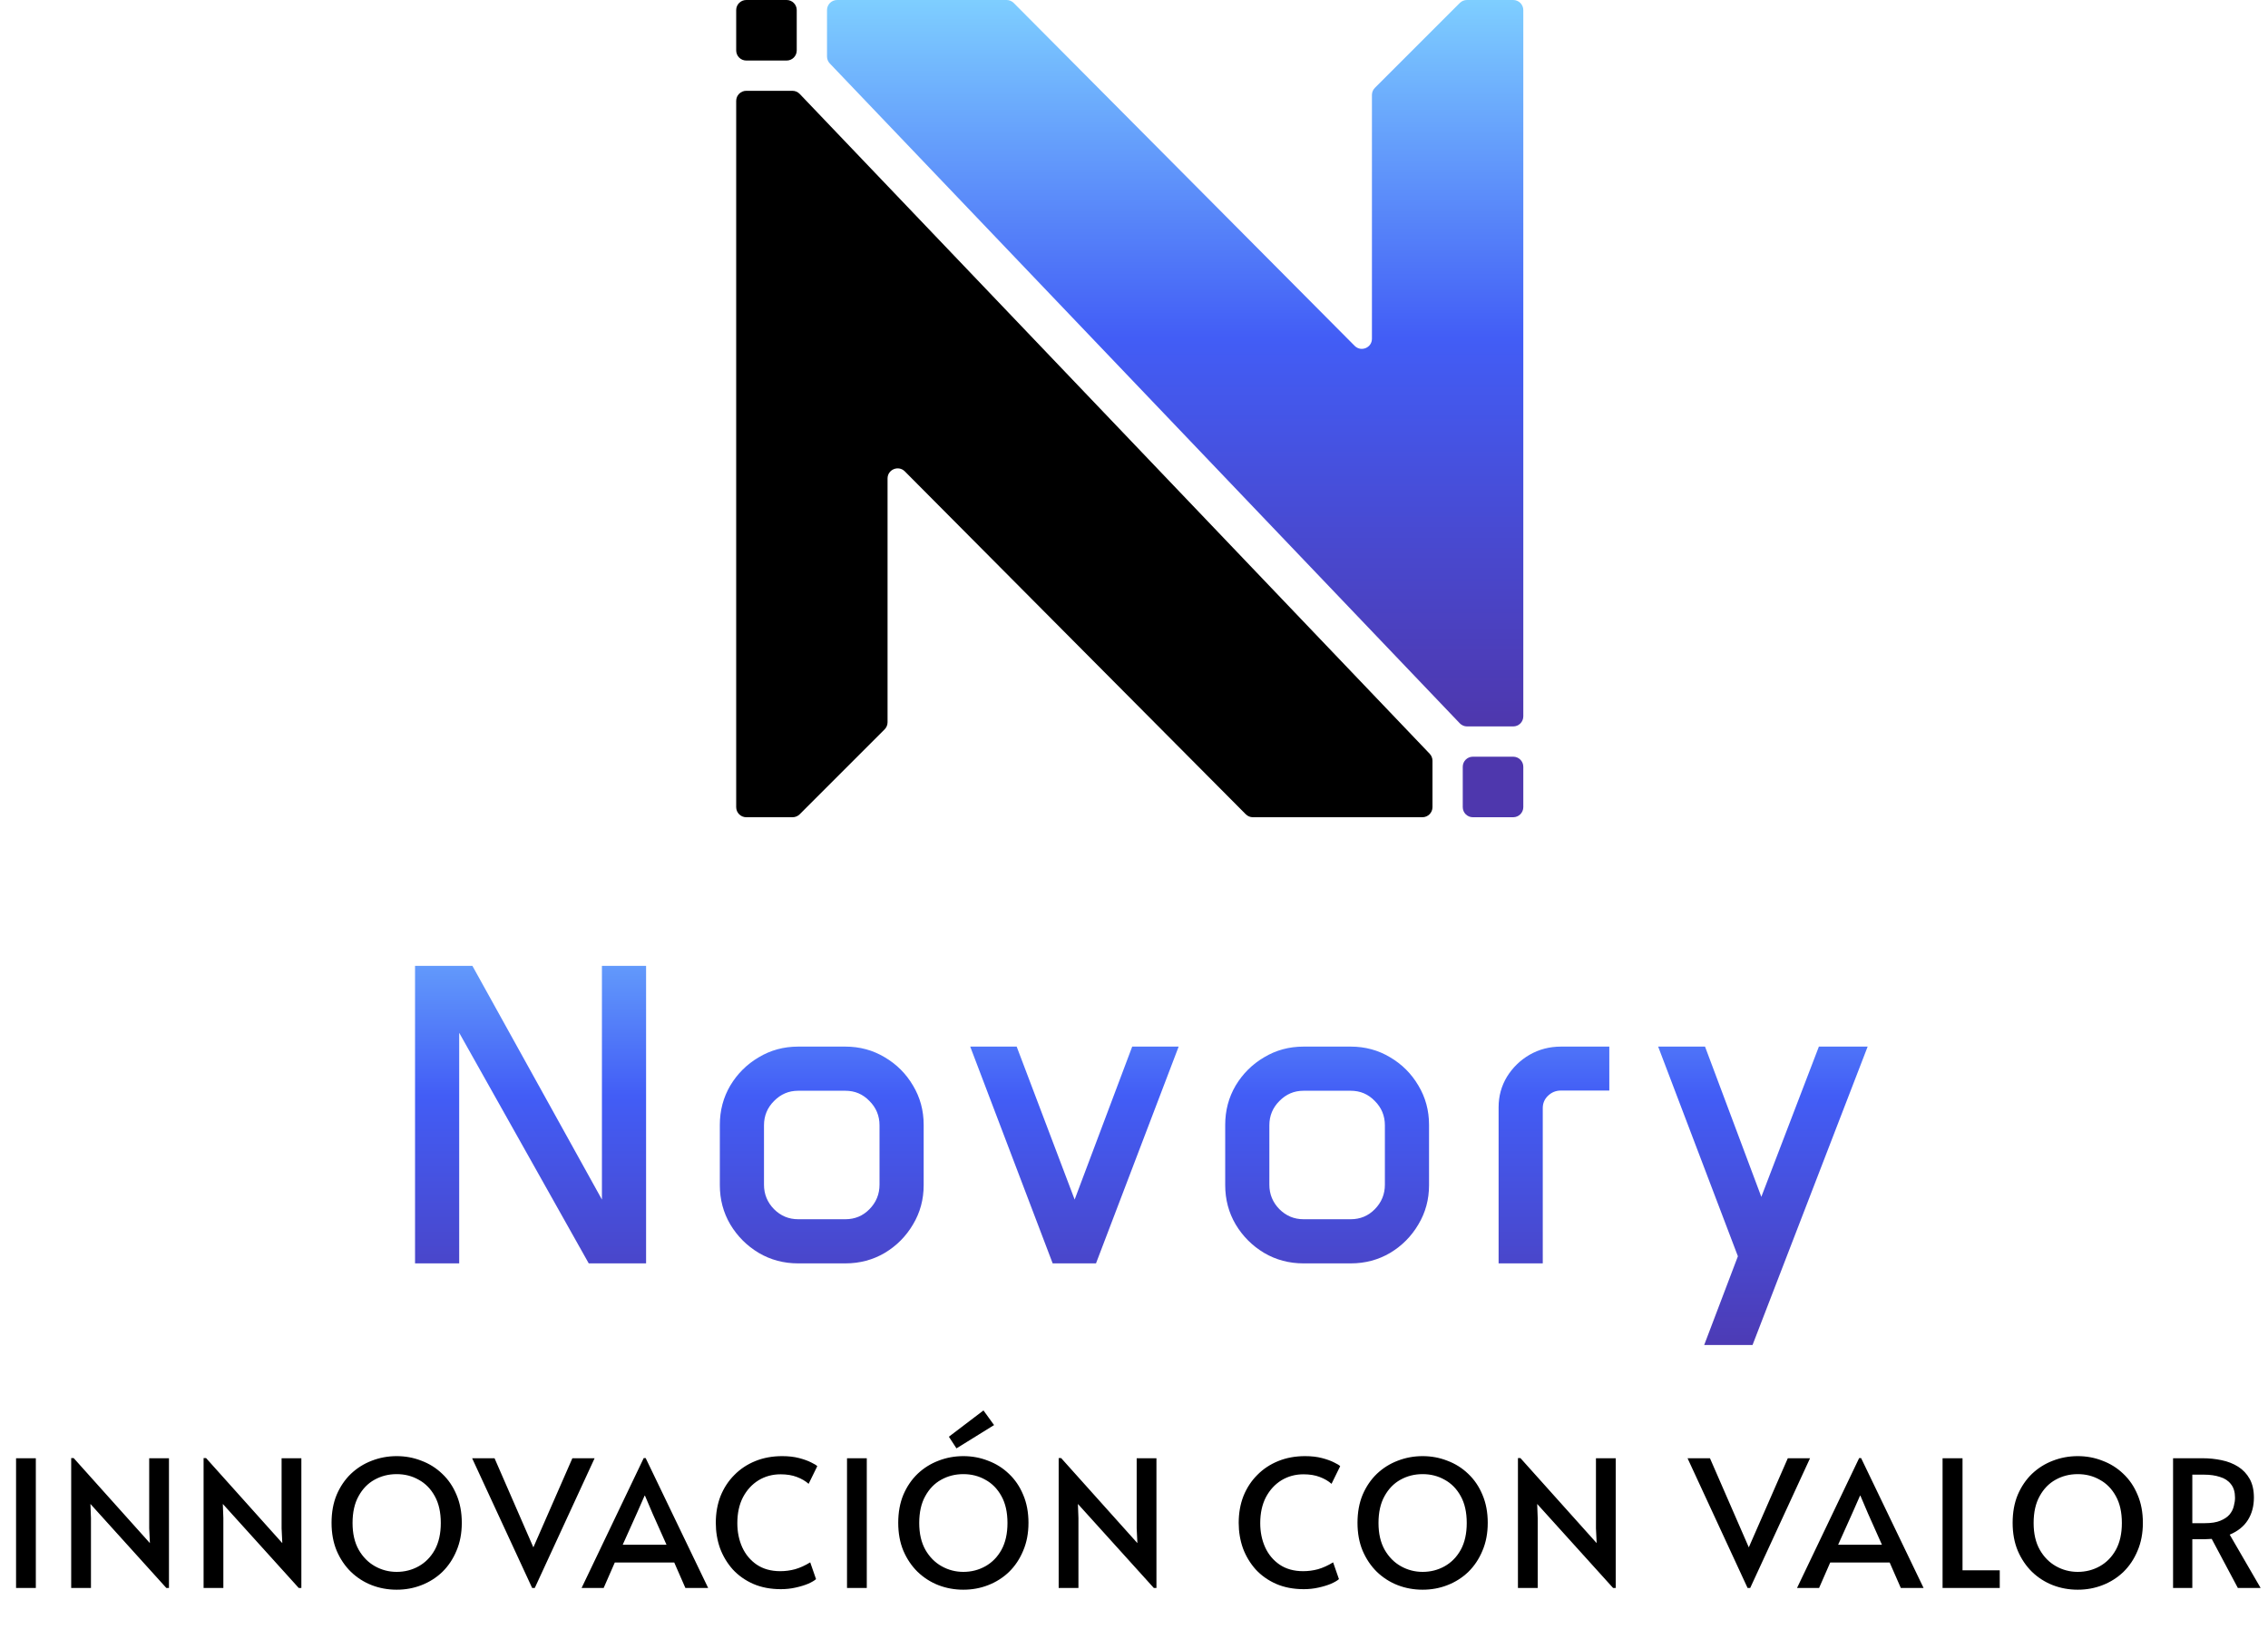
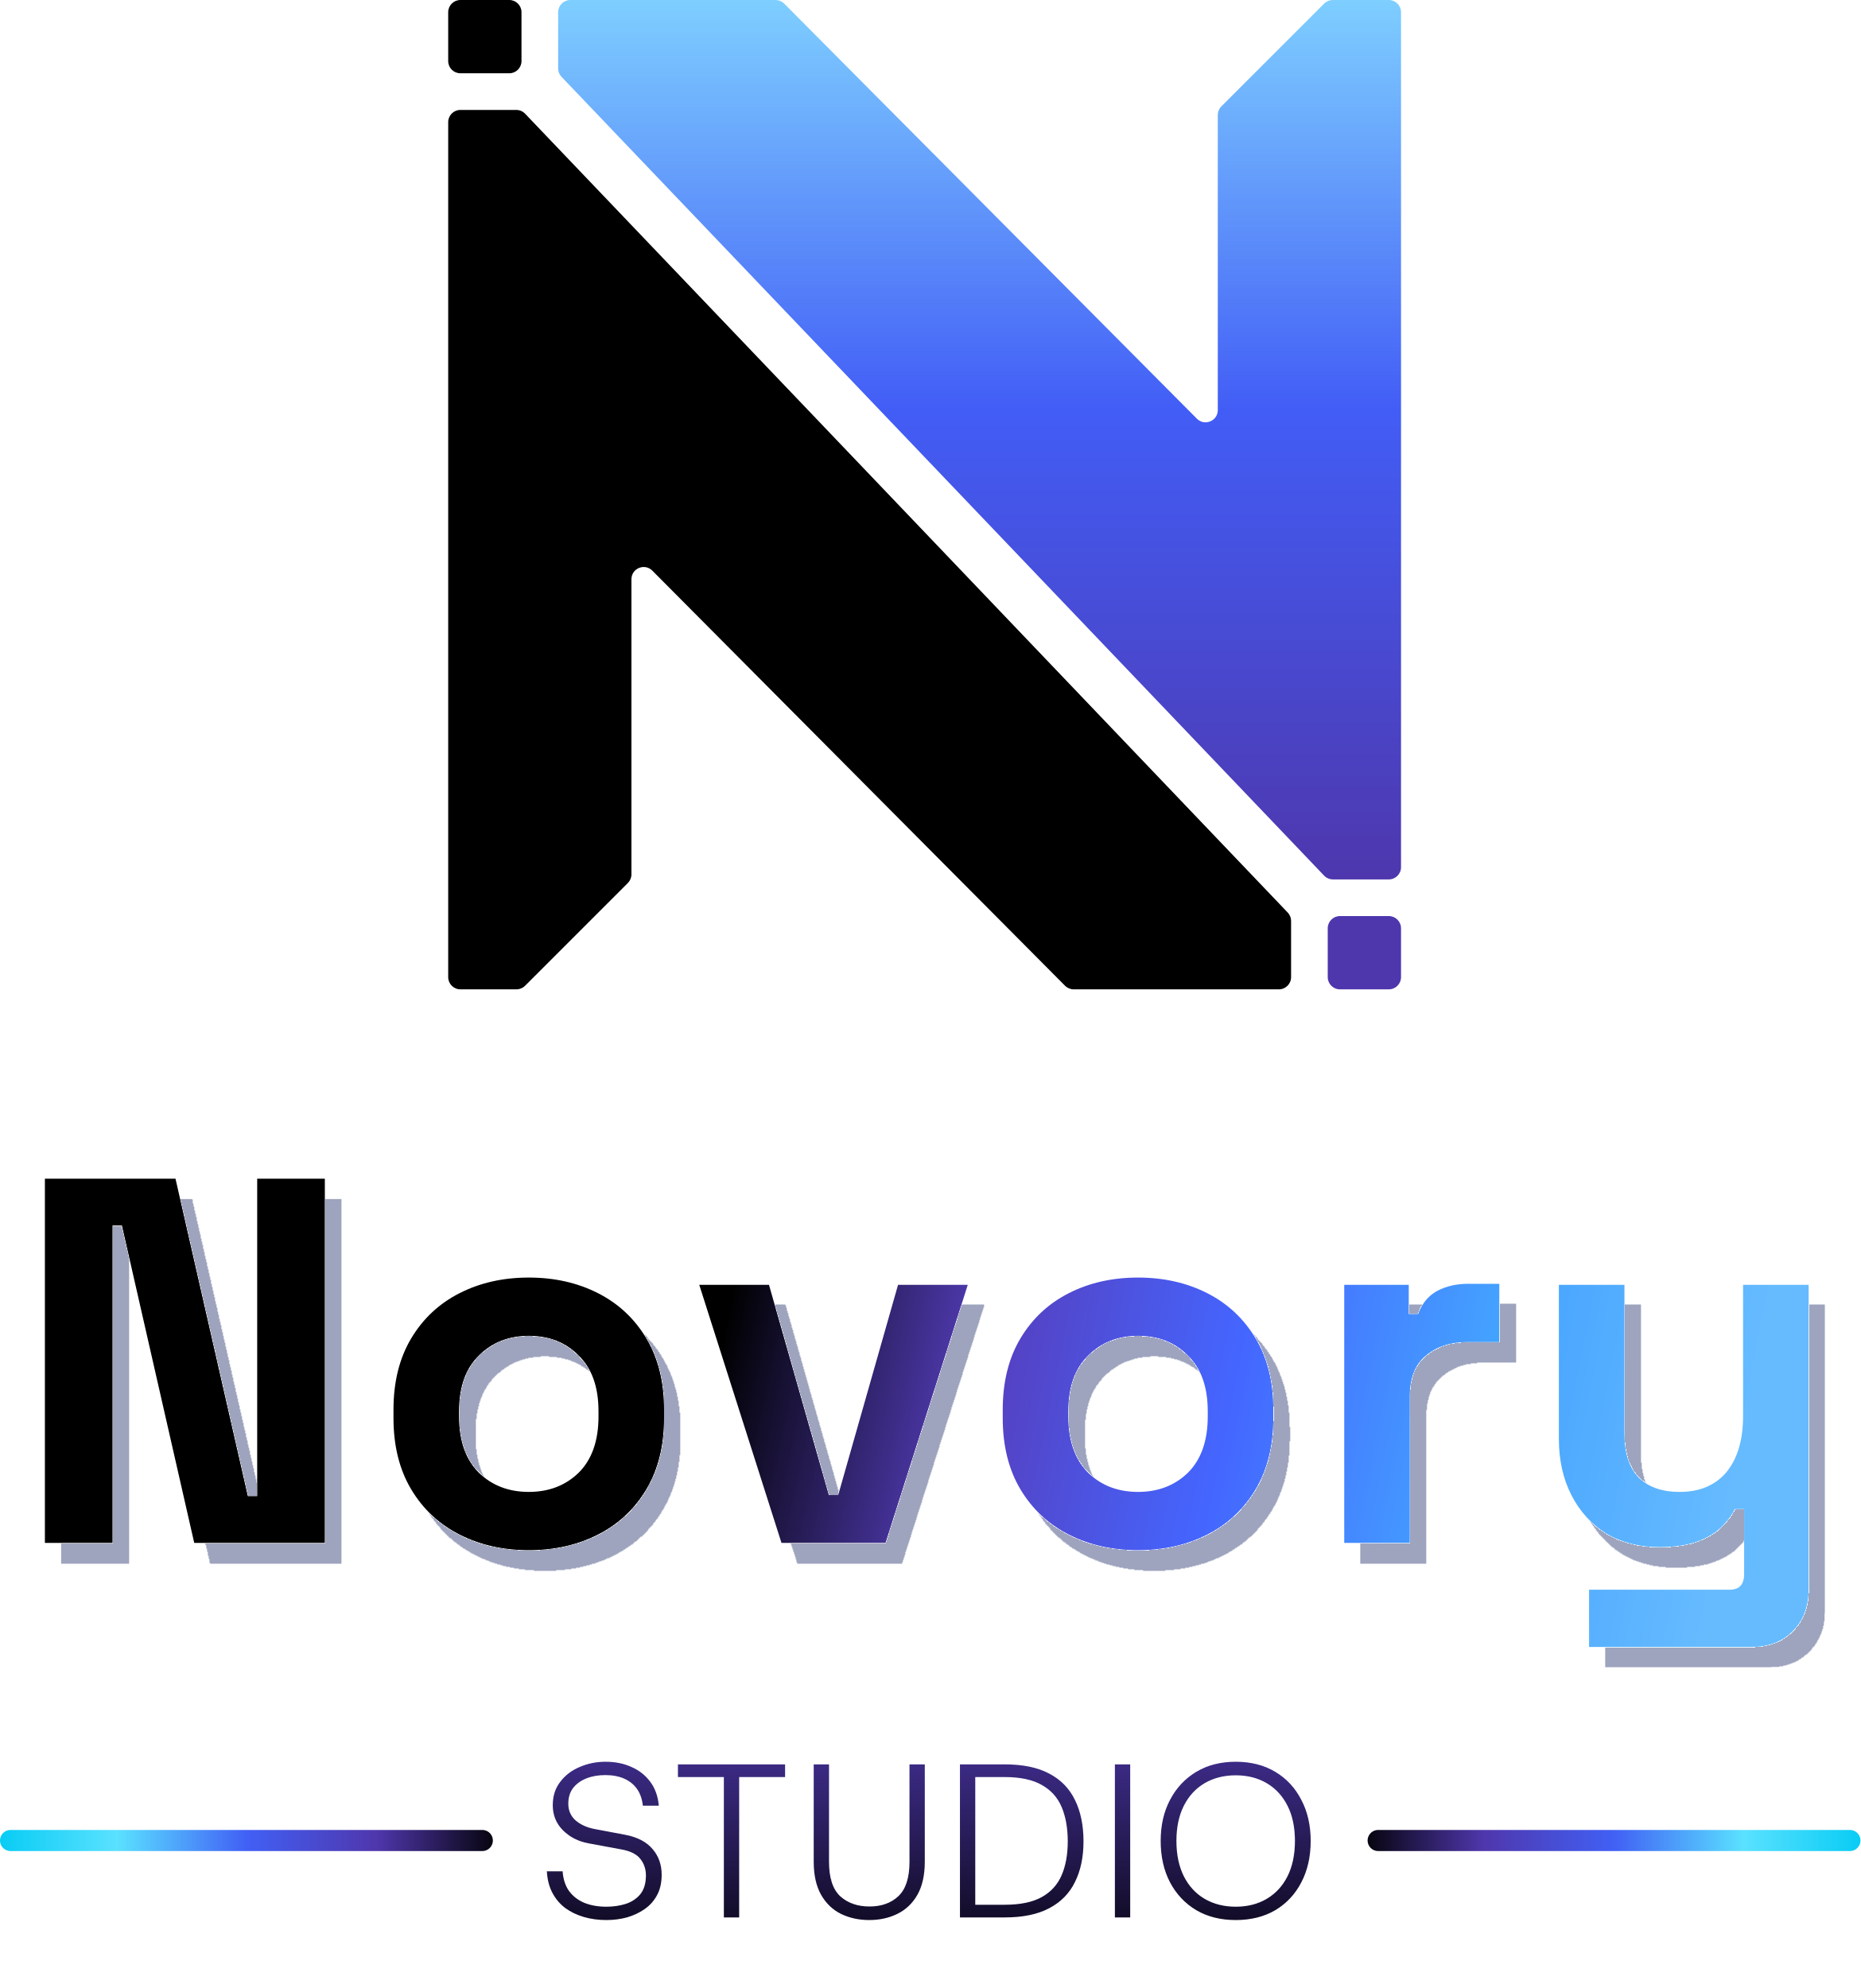
- <svg xmlns="http://www.w3.org/2000/svg" width="1356" height="980" viewBox="0 0 1356 980" fill="none">
-   <path d="M749.097 488.702H850.424C853.756 488.702 856.457 486.001 856.457 482.669V454.919C856.457 453.368 855.86 451.876 854.788 450.753L478.138 56.168C477 54.975 475.423 54.3 473.774 54.3H446.189C442.857 54.3 440.156 57.001 440.156 60.334V482.669C440.156 486.001 442.857 488.702 446.189 488.702H473.857C475.457 488.702 476.991 488.066 478.123 486.935L528.889 436.169C530.02 435.037 530.656 433.503 530.656 431.903V286.128C530.656 280.744 537.172 278.056 540.968 281.874L744.818 486.922C745.951 488.062 747.491 488.702 749.097 488.702Z" fill="black" />
-   <path d="M601.816 0H500.489C497.157 0 494.456 2.701 494.456 6.033V33.783C494.456 35.334 495.053 36.826 496.125 37.949L872.775 432.534C873.913 433.727 875.49 434.402 877.139 434.402H904.724C908.056 434.402 910.757 431.701 910.757 428.368V6.033C910.757 2.701 908.056 0 904.724 0H877.056C875.456 0 873.922 0.636 872.79 1.767L822.024 52.533C820.893 53.665 820.257 55.199 820.257 56.799V202.575C820.257 207.958 813.741 210.646 809.945 206.828L606.095 1.78C604.962 0.641 603.423 0 601.816 0Z" fill="url(#paint0_linear_21_545)" />
-   <path d="M904.724 452.502H880.591C877.259 452.502 874.557 455.203 874.557 458.535V482.669C874.557 486.001 877.259 488.702 880.591 488.702H904.724C908.056 488.702 910.758 486.001 910.758 482.669V458.535C910.758 455.203 908.056 452.502 904.724 452.502Z" fill="#4E37AD" />
-   <path d="M470.322 0H446.189C442.857 0 440.156 2.701 440.156 6.033V30.167C440.156 33.499 442.857 36.2 446.189 36.2H470.322C473.654 36.2 476.356 33.499 476.356 30.167V6.033C476.356 2.701 473.654 0 470.322 0Z" fill="black" />
-   <path d="M248.147 577.568H282.431L359.883 717.332V577.568H386.284V755.495H352L274.548 617.608V755.495H248.147V577.568ZM430.378 672.663C430.378 664.071 432.464 656.23 436.634 649.139C440.889 642.049 446.561 636.418 453.651 632.248C460.742 627.993 468.583 625.866 477.175 625.866H505.453C514.045 625.866 521.886 627.993 528.976 632.248C536.067 636.418 541.697 642.049 545.868 649.139C550.122 656.23 552.249 664.071 552.249 672.663V708.699C552.249 717.29 550.122 725.132 545.868 732.222C541.697 739.312 536.067 744.985 528.976 749.239C521.886 753.41 514.045 755.495 505.453 755.495H477.175C468.583 755.495 460.742 753.41 453.651 749.239C446.561 744.985 440.889 739.312 436.634 732.222C432.464 725.132 430.378 717.29 430.378 708.699V672.663ZM456.779 708.448C456.779 714.121 458.781 719 462.785 723.088C466.789 727.092 471.586 729.094 477.175 729.094H505.453C511.125 729.094 515.922 727.092 519.842 723.088C523.846 719 525.848 714.121 525.848 708.448V672.913C525.848 667.241 523.846 662.403 519.842 658.399C515.922 654.311 511.125 652.267 505.453 652.267H477.175C471.586 652.267 466.789 654.311 462.785 658.399C458.781 662.403 456.779 667.241 456.779 672.913V708.448ZM607.855 625.866L642.514 717.332L676.923 625.866H704.701L655.277 755.495H629.376L580.077 625.866H607.855ZM732.529 672.663C732.529 664.071 734.614 656.23 738.785 649.139C743.039 642.049 748.712 636.418 755.802 632.248C762.892 627.993 770.733 625.866 779.325 625.866H807.603C816.195 625.866 824.036 627.993 831.127 632.248C838.217 636.418 843.848 642.049 848.019 649.139C852.273 656.23 854.4 664.071 854.4 672.663V708.699C854.4 717.29 852.273 725.132 848.019 732.222C843.848 739.312 838.217 744.985 831.127 749.239C824.036 753.41 816.195 755.495 807.603 755.495H779.325C770.733 755.495 762.892 753.41 755.802 749.239C748.712 744.985 743.039 739.312 738.785 732.222C734.614 725.132 732.529 717.29 732.529 708.699V672.663ZM758.93 708.448C758.93 714.121 760.932 719 764.936 723.088C768.94 727.092 773.736 729.094 779.325 729.094H807.603C813.276 729.094 818.072 727.092 821.993 723.088C825.997 719 827.999 714.121 827.999 708.448V672.913C827.999 667.241 825.997 662.403 821.993 658.399C818.072 654.311 813.276 652.267 807.603 652.267H779.325C773.736 652.267 768.94 654.311 764.936 658.399C760.932 662.403 758.93 667.241 758.93 672.913V708.448ZM895.991 662.152C895.991 655.479 897.66 649.39 900.996 643.884C904.416 638.379 908.921 633.999 914.51 630.746C920.182 627.493 926.438 625.866 933.278 625.866H962.182V652.142H933.278C930.275 652.142 927.69 653.185 925.521 655.27C923.435 657.272 922.393 659.733 922.393 662.653V755.495H895.991V662.152ZM1019.41 625.866L1053.07 715.706L1087.48 625.866H1116.64L1047.82 804.294H1018.91L1039.06 751.241L991.386 625.866H1019.41Z" fill="url(#paint1_linear_21_545)" />
-   <path d="M9.602 949.582V872.027H21.42V949.582H9.602ZM99.438 949.582L54.066 899.356L54.382 907.798V949.582H42.565V871.922H44.042L89.625 922.781L89.203 913.918V872.027H101.021V949.582H99.438ZM178.596 949.582L133.224 899.356L133.541 907.798V949.582H121.723V871.922H123.2L168.783 922.781L168.361 913.918V872.027H180.179V949.582H178.596ZM237.164 950.637C231.888 950.637 226.893 949.723 222.18 947.894C217.538 946.065 213.422 943.427 209.835 939.98C206.247 936.463 203.398 932.242 201.288 927.318C199.248 922.394 198.228 916.837 198.228 910.647C198.228 904.386 199.248 898.794 201.288 893.869C203.398 888.945 206.247 884.76 209.835 881.313C213.493 877.866 217.643 875.263 222.286 873.505C226.999 871.676 231.958 870.761 237.164 870.761C242.369 870.761 247.293 871.676 251.936 873.505C256.649 875.263 260.799 877.866 264.387 881.313C268.045 884.76 270.894 888.945 272.934 893.869C275.044 898.794 276.099 904.386 276.099 910.647C276.099 916.837 275.044 922.394 272.934 927.318C270.894 932.242 268.08 936.463 264.493 939.98C260.905 943.427 256.755 946.065 252.042 947.894C247.399 949.723 242.44 950.637 237.164 950.637ZM237.164 939.98C241.947 939.98 246.344 938.855 250.353 936.604C254.363 934.353 257.564 931.082 259.955 926.791C262.347 922.429 263.543 917.083 263.543 910.752C263.543 904.351 262.347 899.005 259.955 894.714C257.564 890.352 254.363 887.081 250.353 884.901C246.414 882.649 242.017 881.524 237.164 881.524C232.31 881.524 227.878 882.649 223.869 884.901C219.929 887.081 216.764 890.352 214.372 894.714C211.98 899.005 210.785 904.351 210.785 910.752C210.785 917.083 212.016 922.429 214.478 926.791C216.94 931.082 220.176 934.353 224.185 936.604C228.195 938.855 232.521 939.98 237.164 939.98ZM318.155 949.582L282.28 872.027H295.68L318.894 925.313L342.213 872.027H355.508L319.738 949.582H318.155ZM384.875 871.922H386.035L423.388 949.582H409.777L403.129 934.388H367.57L360.922 949.582H347.733L384.875 871.922ZM385.402 894.397L380.76 904.949L372.318 923.731H398.486L390.151 905.054L385.613 894.397H385.402ZM466.9 950.321C460.71 950.321 455.188 949.266 450.334 947.155C445.55 945.045 441.47 942.161 438.094 938.503C434.788 934.775 432.255 930.554 430.497 925.841C428.808 921.058 427.964 915.993 427.964 910.647C427.964 904.808 428.914 899.462 430.813 894.608C432.783 889.754 435.526 885.569 439.044 882.052C442.561 878.464 446.746 875.685 451.6 873.716C456.454 871.746 461.8 870.761 467.639 870.761C471.437 870.761 474.814 871.148 477.768 871.922C480.723 872.696 483.15 873.575 485.049 874.56C486.948 875.474 488.144 876.213 488.636 876.776L483.466 887.327C481.567 885.639 479.21 884.267 476.397 883.212C473.653 882.157 470.417 881.629 466.689 881.629C461.835 881.629 457.439 882.825 453.499 885.217C449.63 887.609 446.535 890.985 444.214 895.347C441.963 899.708 440.837 904.878 440.837 910.858C440.837 916.133 441.822 920.952 443.792 925.313C445.761 929.604 448.646 933.051 452.444 935.654C456.313 938.257 460.991 939.558 466.478 939.558C469.503 939.558 472.457 939.171 475.341 938.398C478.296 937.553 481.321 936.182 484.416 934.282L487.898 944.306C486.983 945.151 485.436 946.065 483.255 947.05C481.074 947.964 478.542 948.738 475.658 949.371C472.844 950.004 469.925 950.321 466.9 950.321ZM506.417 949.582V872.027H518.235V949.582H506.417ZM575.971 950.637C570.695 950.637 565.701 949.723 560.988 947.894C556.345 946.065 552.23 943.427 548.642 939.98C545.055 936.463 542.206 932.242 540.096 927.318C538.056 922.394 537.036 916.837 537.036 910.647C537.036 904.386 538.056 898.794 540.096 893.869C542.206 888.945 545.055 884.76 548.642 881.313C552.3 877.866 556.451 875.263 561.093 873.505C565.807 871.676 570.766 870.761 575.971 870.761C581.177 870.761 586.101 871.676 590.744 873.505C595.457 875.263 599.607 877.866 603.195 881.313C606.853 884.76 609.702 888.945 611.742 893.869C613.852 898.794 614.907 904.386 614.907 910.647C614.907 916.837 613.852 922.394 611.742 927.318C609.702 932.242 606.888 936.463 603.3 939.98C599.713 943.427 595.562 946.065 590.849 947.894C586.206 949.723 581.247 950.637 575.971 950.637ZM575.971 939.98C580.755 939.98 585.151 938.855 589.161 936.604C593.171 934.353 596.371 931.082 598.763 926.791C601.155 922.429 602.351 917.083 602.351 910.752C602.351 904.351 601.155 899.005 598.763 894.714C596.371 890.352 593.171 887.081 589.161 884.901C585.222 882.649 580.825 881.524 575.971 881.524C571.118 881.524 566.686 882.649 562.676 884.901C558.737 887.081 555.571 890.352 553.18 894.714C550.788 899.005 549.592 904.351 549.592 910.752C549.592 917.083 550.823 922.429 553.285 926.791C555.747 931.082 558.983 934.353 562.993 936.604C567.002 938.855 571.329 939.98 575.971 939.98ZM571.856 866.119L567.319 859.154L588 843.432L594.331 852.19L571.856 866.119ZM689.837 949.582L644.465 899.356L644.781 907.798V949.582H632.964V871.922H634.441L680.024 922.781L679.602 913.918V872.027H691.42V949.582H689.837ZM779.535 950.321C773.344 950.321 767.822 949.266 762.968 947.155C758.185 945.045 754.105 942.161 750.728 938.503C747.422 934.775 744.89 930.554 743.131 925.841C741.443 921.058 740.599 915.993 740.599 910.647C740.599 904.808 741.549 899.462 743.448 894.608C745.417 889.754 748.161 885.569 751.678 882.052C755.195 878.464 759.381 875.685 764.235 873.716C769.088 871.746 774.435 870.761 780.273 870.761C784.072 870.761 787.448 871.148 790.403 871.922C793.357 872.696 795.784 873.575 797.683 874.56C799.583 875.474 800.779 876.213 801.271 876.776L796.101 887.327C794.201 885.639 791.845 884.267 789.031 883.212C786.288 882.157 783.052 881.629 779.324 881.629C774.47 881.629 770.073 882.825 766.134 885.217C762.265 887.609 759.17 890.985 756.848 895.347C754.597 899.708 753.472 904.878 753.472 910.858C753.472 916.133 754.457 920.952 756.426 925.313C758.396 929.604 761.28 933.051 765.079 935.654C768.948 938.257 773.626 939.558 779.112 939.558C782.137 939.558 785.092 939.171 787.976 938.398C790.93 937.553 793.955 936.182 797.05 934.282L800.532 944.306C799.618 945.151 798.07 946.065 795.89 947.05C793.709 947.964 791.177 948.738 788.292 949.371C785.479 950.004 782.559 950.321 779.535 950.321ZM850.562 950.637C845.286 950.637 840.292 949.723 835.579 947.894C830.936 946.065 826.821 943.427 823.233 939.98C819.646 936.463 816.797 932.242 814.686 927.318C812.646 922.394 811.626 916.837 811.626 910.647C811.626 904.386 812.646 898.794 814.686 893.869C816.797 888.945 819.646 884.76 823.233 881.313C826.891 877.866 831.042 875.263 835.684 873.505C840.397 871.676 845.357 870.761 850.562 870.761C855.768 870.761 860.692 871.676 865.334 873.505C870.048 875.263 874.198 877.866 877.785 881.313C881.443 884.76 884.292 888.945 886.332 893.869C888.443 898.794 889.498 904.386 889.498 910.647C889.498 916.837 888.443 922.394 886.332 927.318C884.292 932.242 881.479 936.463 877.891 939.98C874.303 943.427 870.153 946.065 865.44 947.894C860.797 949.723 855.838 950.637 850.562 950.637ZM850.562 939.98C855.346 939.98 859.742 938.855 863.752 936.604C867.761 934.353 870.962 931.082 873.354 926.791C875.745 922.429 876.941 917.083 876.941 910.752C876.941 904.351 875.745 899.005 873.354 894.714C870.962 890.352 867.761 887.081 863.752 884.901C859.812 882.649 855.416 881.524 850.562 881.524C845.708 881.524 841.277 882.649 837.267 884.901C833.328 887.081 830.162 890.352 827.771 894.714C825.379 899.005 824.183 904.351 824.183 910.752C824.183 917.083 825.414 922.429 827.876 926.791C830.338 931.082 833.574 934.353 837.584 936.604C841.593 938.855 845.919 939.98 850.562 939.98ZM964.428 949.582L919.056 899.356L919.372 907.798V949.582H907.554V871.922H909.032L954.615 922.781L954.193 913.918V872.027H966.011V949.582H964.428ZM1044.84 949.582L1008.96 872.027H1022.36L1045.58 925.313L1068.9 872.027H1082.19L1046.42 949.582H1044.84ZM1111.56 871.922H1112.72L1150.07 949.582H1136.46L1129.81 934.388H1094.25L1087.61 949.582H1074.42L1111.56 871.922ZM1112.09 894.397L1107.44 904.949L1099 923.731H1125.17L1116.84 905.054L1112.3 894.397H1112.09ZM1161.43 949.582V872.027H1173.36V939.031H1195.62V949.582H1161.43ZM1242.25 950.637C1236.98 950.637 1231.98 949.723 1227.27 947.894C1222.63 946.065 1218.51 943.427 1214.92 939.98C1211.34 936.463 1208.49 932.242 1206.38 927.318C1204.34 922.394 1203.32 916.837 1203.32 910.647C1203.32 904.386 1204.34 898.794 1206.38 893.869C1208.49 888.945 1211.34 884.76 1214.92 881.313C1218.58 877.866 1222.73 875.263 1227.37 873.505C1232.09 871.676 1237.05 870.761 1242.25 870.761C1247.46 870.761 1252.38 871.676 1257.02 873.505C1261.74 875.263 1265.89 877.866 1269.48 881.313C1273.13 884.76 1275.98 888.945 1278.02 893.869C1280.13 898.794 1281.19 904.386 1281.19 910.647C1281.19 916.837 1280.13 922.394 1278.02 927.318C1275.98 932.242 1273.17 936.463 1269.58 939.98C1265.99 943.427 1261.84 946.065 1257.13 947.894C1252.49 949.723 1247.53 950.637 1242.25 950.637ZM1242.25 939.98C1247.04 939.98 1251.43 938.855 1255.44 936.604C1259.45 934.353 1262.65 931.082 1265.04 926.791C1267.44 922.429 1268.63 917.083 1268.63 910.752C1268.63 904.351 1267.44 899.005 1265.04 894.714C1262.65 890.352 1259.45 887.081 1255.44 884.901C1251.5 882.649 1247.11 881.524 1242.25 881.524C1237.4 881.524 1232.97 882.649 1228.96 884.901C1225.02 887.081 1221.85 890.352 1219.46 894.714C1217.07 899.005 1215.87 904.351 1215.87 910.752C1215.87 917.083 1217.1 922.429 1219.57 926.791C1222.03 931.082 1225.26 934.353 1229.27 936.604C1233.28 938.855 1237.61 939.98 1242.25 939.98ZM1299.24 949.582V872.027H1316.87C1320.8 872.027 1324.6 872.414 1328.26 873.188C1331.99 873.962 1335.3 875.263 1338.18 877.092C1341.06 878.921 1343.35 881.348 1345.04 884.373C1346.73 887.398 1347.57 891.126 1347.57 895.558C1347.57 900.693 1346.37 905.16 1343.98 908.958C1341.59 912.757 1337.97 915.676 1333.11 917.716L1351.58 949.582H1337.97L1322.35 920.249C1321.16 920.319 1319.68 920.389 1317.92 920.46C1316.23 920.46 1314.83 920.46 1313.7 920.46H1310.75V949.582H1299.24ZM1310.75 910.858H1318.24C1322.11 910.858 1325.2 910.365 1327.52 909.38C1329.91 908.396 1331.74 907.165 1333.01 905.687C1334.28 904.14 1335.12 902.487 1335.54 900.728C1336.03 898.899 1336.28 897.211 1336.28 895.663C1336.28 892.216 1335.47 889.508 1333.85 887.538C1332.31 885.498 1330.13 884.056 1327.31 883.212C1324.57 882.298 1321.4 881.841 1317.81 881.841H1310.75V910.858Z" fill="black" />
+ <svg xmlns="http://www.w3.org/2000/svg" width="919" height="982" viewBox="0 0 919 982" fill="none">
+   <path d="M530.308 488.702H631.635C634.967 488.702 637.668 486.001 637.668 482.669V454.919C637.668 453.368 637.07 451.876 635.999 450.753L259.349 56.168C258.211 54.975 256.634 54.3 254.985 54.3H227.4C224.068 54.3 221.366 57.001 221.366 60.334V482.669C221.366 486.001 224.068 488.702 227.4 488.702H255.068C256.668 488.702 258.202 488.066 259.334 486.935L310.1 436.169C311.231 435.037 311.867 433.503 311.867 431.903V286.128C311.867 280.744 318.383 278.056 322.179 281.874L526.029 486.922C527.161 488.062 528.701 488.702 530.308 488.702Z" fill="black" />
+   <path d="M383.027 0H281.7C278.368 0 275.667 2.701 275.667 6.033V33.783C275.667 35.334 276.264 36.826 277.336 37.949L653.986 432.534C655.124 433.727 656.701 434.402 658.35 434.402H685.935C689.267 434.402 691.968 431.701 691.968 428.368V6.033C691.968 2.701 689.267 0 685.935 0H658.267C656.667 0 655.133 0.636 654.001 1.767L603.235 52.533C602.104 53.665 601.468 55.199 601.468 56.799V202.575C601.468 207.958 594.952 210.646 591.156 206.828L387.306 1.78C386.173 0.641 384.633 0 383.027 0Z" fill="url(#paint0_linear_21_545)" />
+   <path d="M685.935 452.502H661.802C658.47 452.502 655.768 455.203 655.768 458.535V482.669C655.768 486.001 658.47 488.702 661.802 488.702H685.935C689.267 488.702 691.968 486.001 691.968 482.669V458.535C691.968 455.203 689.267 452.502 685.935 452.502Z" fill="#4E37AD" />
+   <path d="M251.533 0H227.4C224.068 0 221.366 2.701 221.366 6.033V30.167C221.366 33.499 224.068 36.2 227.4 36.2H251.533C254.865 36.2 257.567 33.499 257.567 30.167V6.033C257.567 2.701 254.865 0 251.533 0Z" fill="black" />
+   <g filter="url(#filter0_d_21_545)">
+     <path d="M22.173 762.138V582.238H86.68L122.403 739.008H127.029V582.238H160.439V762.138H95.932L60.209 605.368H55.583V762.138H22.173ZM261.163 765.736C248.484 765.736 237.091 763.166 226.982 758.026C216.873 752.886 208.906 745.433 203.081 735.667C197.256 725.901 194.343 714.164 194.343 700.458V696.346C194.343 682.639 197.256 670.903 203.081 661.137C208.906 651.371 216.873 643.918 226.982 638.778C237.091 633.638 248.484 631.068 261.163 631.068C273.842 631.068 285.235 633.638 295.344 638.778C305.453 643.918 313.42 651.371 319.245 661.137C325.07 670.903 327.983 682.639 327.983 696.346V700.458C327.983 714.164 325.07 725.901 319.245 735.667C313.42 745.433 305.453 752.886 295.344 758.026C285.235 763.166 273.842 765.736 261.163 765.736ZM261.163 736.952C271.1 736.952 279.324 733.782 285.835 727.443C292.346 720.932 295.601 711.68 295.601 699.687V697.117C295.601 685.123 292.346 675.957 285.835 669.618C279.496 663.107 271.272 659.852 261.163 659.852C251.226 659.852 243.002 663.107 236.491 669.618C229.98 675.957 226.725 685.123 226.725 697.117V699.687C226.725 711.68 229.98 720.932 236.491 727.443C243.002 733.782 251.226 736.952 261.163 736.952ZM385.977 762.138L345.37 634.666H379.809L409.364 738.494H413.99L443.545 634.666H477.983L437.377 762.138H385.977ZM562.074 765.736C549.395 765.736 538.001 763.166 527.893 758.026C517.784 752.886 509.817 745.433 503.992 735.667C498.166 725.901 495.254 714.164 495.254 700.458V696.346C495.254 682.639 498.166 670.903 503.992 661.137C509.817 651.371 517.784 643.918 527.893 638.778C538.001 633.638 549.395 631.068 562.074 631.068C574.752 631.068 586.146 633.638 596.255 638.778C606.363 643.918 614.33 651.371 620.156 661.137C625.981 670.903 628.894 682.639 628.894 696.346V700.458C628.894 714.164 625.981 725.901 620.156 735.667C614.33 745.433 606.363 752.886 596.255 758.026C586.146 763.166 574.752 765.736 562.074 765.736ZM562.074 736.952C572.011 736.952 580.235 733.782 586.746 727.443C593.256 720.932 596.512 711.68 596.512 699.687V697.117C596.512 685.123 593.256 675.957 586.746 669.618C580.406 663.107 572.182 659.852 562.074 659.852C552.136 659.852 543.912 663.107 537.402 669.618C530.891 675.957 527.636 685.123 527.636 697.117V699.687C527.636 711.68 530.891 720.932 537.402 727.443C543.912 733.782 552.136 736.952 562.074 736.952ZM663.924 762.138V634.666H695.792V649.058H700.418C702.303 643.918 705.387 640.148 709.67 637.75C714.125 635.351 719.265 634.152 725.09 634.152H740.51V662.936H724.576C716.352 662.936 709.584 665.163 704.273 669.618C698.962 673.901 696.306 680.583 696.306 689.664V762.138H663.924ZM784.839 813.538V785.268H854.229C859.026 785.268 861.425 782.698 861.425 777.558V745.433H856.799C855.428 748.345 853.286 751.258 850.374 754.171C847.461 757.083 843.52 759.482 838.552 761.367C833.583 763.251 827.244 764.194 819.534 764.194C809.596 764.194 800.858 761.966 793.32 757.512C785.952 752.886 780.213 746.546 776.101 738.494C771.989 730.441 769.933 721.189 769.933 710.738V634.666H802.315V708.168C802.315 717.762 804.628 724.958 809.254 729.756C814.051 734.553 820.819 736.952 829.557 736.952C839.494 736.952 847.204 733.696 852.687 727.186C858.169 720.504 860.911 711.252 860.911 699.43V634.666H893.293V784.754C893.293 793.492 890.723 800.431 885.583 805.571C880.443 810.882 873.589 813.538 865.023 813.538H784.839Z" fill="url(#paint1_radial_21_545)" />
+   </g>
+   <g filter="url(#filter1_d_21_545)">
+     <path d="M299.475 948.434C295.515 948.434 291.807 947.93 288.351 946.922C284.895 945.914 281.835 944.438 279.171 942.494C276.507 940.478 274.383 937.958 272.799 934.934C271.215 931.91 270.315 928.382 270.099 924.35H277.875C278.163 928.31 279.243 931.586 281.115 934.178C283.059 936.77 285.615 938.714 288.783 940.01C291.951 941.234 295.515 941.846 299.475 941.846C302.931 941.846 306.135 941.378 309.087 940.442C312.111 939.434 314.523 937.814 316.323 935.582C318.123 933.278 319.023 930.218 319.023 926.402C319.023 923.306 318.123 920.606 316.323 918.302C314.523 915.926 311.391 914.342 306.927 913.55L290.619 910.526C285.579 909.59 281.367 907.43 277.983 904.046C274.671 900.662 273.015 896.558 273.015 891.734C273.015 887.198 274.239 883.346 276.687 880.178C279.135 876.938 282.339 874.49 286.299 872.834C290.259 871.106 294.507 870.242 299.043 870.242C303.867 870.242 308.151 871.106 311.895 872.834C315.711 874.49 318.807 876.938 321.183 880.178C323.559 883.346 324.963 887.27 325.395 891.95H317.511C317.151 888.638 316.179 885.866 314.595 883.634C313.011 881.402 310.887 879.71 308.223 878.558C305.631 877.406 302.535 876.83 298.935 876.83C295.479 876.83 292.383 877.37 289.647 878.45C286.911 879.53 284.715 881.114 283.059 883.202C281.475 885.29 280.683 887.882 280.683 890.978C280.683 894.29 281.871 897.026 284.247 899.186C286.695 901.274 289.719 902.678 293.319 903.398L308.763 906.314C314.811 907.466 319.311 909.806 322.263 913.334C325.287 916.79 326.799 921.038 326.799 926.078C326.799 929.966 326.043 933.314 324.531 936.122C323.019 938.93 320.967 941.234 318.375 943.034C315.783 944.834 312.867 946.202 309.627 947.138C306.387 948.002 303.003 948.434 299.475 948.434ZM357.515 947.138V877.802H334.835V871.538H387.755V877.802H365.075V947.138H357.515ZM429.326 948.434C424.214 948.434 419.57 947.426 415.394 945.41C411.29 943.394 408.014 940.262 405.566 936.014C403.118 931.694 401.894 926.222 401.894 919.598V871.538H409.454V919.706C409.454 927.554 411.29 933.206 414.962 936.662C418.706 940.046 423.53 941.738 429.434 941.738C435.338 941.738 440.09 940.046 443.69 936.662C447.362 933.206 449.198 927.554 449.198 919.706V871.538H456.758V919.598C456.758 926.222 455.534 931.694 453.086 936.014C450.638 940.262 447.326 943.394 443.15 945.41C439.046 947.426 434.438 948.434 429.326 948.434ZM474.123 947.138V871.538H496.263C505.191 871.538 512.499 873.05 518.187 876.074C523.947 879.098 528.195 883.454 530.931 889.142C533.739 894.83 535.143 901.634 535.143 909.554C535.143 917.33 533.739 924.026 530.931 929.642C528.195 935.258 523.947 939.578 518.187 942.602C512.499 945.626 505.191 947.138 496.263 947.138H474.123ZM481.683 940.874H496.263C503.895 940.874 509.979 939.614 514.515 937.094C519.051 934.574 522.327 930.974 524.343 926.294C526.359 921.614 527.367 916.034 527.367 909.554C527.367 903.002 526.359 897.35 524.343 892.598C522.327 887.846 519.051 884.21 514.515 881.69C509.979 879.098 503.895 877.802 496.263 877.802H481.683V940.874ZM550.648 947.138V871.538H558.208V947.138H550.648ZM610.305 948.434C602.889 948.434 596.409 946.814 590.865 943.574C585.321 940.262 581.001 935.69 577.905 929.858C574.809 923.954 573.261 917.114 573.261 909.338C573.261 901.634 574.809 894.866 577.905 889.034C581.001 883.13 585.321 878.522 590.865 875.21C596.409 871.898 602.889 870.242 610.305 870.242C617.793 870.242 624.309 871.898 629.853 875.21C635.397 878.522 639.681 883.13 642.705 889.034C645.801 894.866 647.349 901.634 647.349 909.338C647.349 917.114 645.801 923.954 642.705 929.858C639.681 935.69 635.397 940.262 629.853 943.574C624.309 946.814 617.793 948.434 610.305 948.434ZM610.305 941.846C616.137 941.846 621.249 940.55 625.641 937.958C630.033 935.366 633.453 931.658 635.901 926.834C638.349 921.938 639.573 916.106 639.573 909.338C639.573 902.57 638.349 896.774 635.901 891.95C633.453 887.126 630.033 883.418 625.641 880.826C621.249 878.234 616.137 876.938 610.305 876.938C604.545 876.938 599.433 878.234 594.969 880.826C590.577 883.418 587.157 887.126 584.709 891.95C582.261 896.774 581.037 902.57 581.037 909.338C581.037 916.106 582.261 921.938 584.709 926.834C587.157 931.658 590.577 935.366 594.969 937.958C599.433 940.55 604.545 941.846 610.305 941.846Z" fill="url(#paint2_linear_21_545)" />
+   </g>
+   <path d="M680.675 909.138L913.675 909.138" stroke="url(#paint3_linear_21_545)" stroke-width="10.422" stroke-linecap="round" />
+   <path d="M5.211 909.138L238.211 909.138" stroke="url(#paint4_linear_21_545)" stroke-width="10.422" stroke-linecap="round" />
  <defs>
-     <linearGradient id="paint0_linear_21_545" x1="702.607" y1="0" x2="702.607" y2="434.402" gradientUnits="userSpaceOnUse">
+     <filter id="filter0_d_21_545" x="22.173" y="582.238" width="879.12" height="241.3" filterUnits="userSpaceOnUse" color-interpolation-filters="sRGB">
+       <feFlood flood-opacity="0" result="BackgroundImageFix" />
+       <feColorMatrix in="SourceAlpha" type="matrix" values="0 0 0 0 0 0 0 0 0 0 0 0 0 0 0 0 0 0 127 0" result="hardAlpha" />
+       <feOffset dx="8" dy="10" />
+       <feComposite in2="hardAlpha" operator="out" />
+       <feColorMatrix type="matrix" values="0 0 0 0 0.046 0 0 0 0 0.103 0 0 0 0 0.359 0 0 0 0.4 0" />
+       <feBlend mode="normal" in2="BackgroundImageFix" result="effect1_dropShadow_21_545" />
+       <feBlend mode="normal" in="SourceGraphic" in2="effect1_dropShadow_21_545" result="shape" />
+     </filter>
+     <filter id="filter1_d_21_545" x="270.099" y="870.242" width="377.25" height="78.192" filterUnits="userSpaceOnUse" color-interpolation-filters="sRGB">
+       <feFlood flood-opacity="0" result="BackgroundImageFix" />
+       <feColorMatrix in="SourceAlpha" type="matrix" values="0 0 0 0 0 0 0 0 0 0 0 0 0 0 0 0 0 0 127 0" result="hardAlpha" />
+       <feOffset />
+       <feComposite in2="hardAlpha" operator="out" />
+       <feColorMatrix type="matrix" values="0 0 0 0 0.046 0 0 0 0 0.103 0 0 0 0 0.359 0 0 0 0.4 0" />
+       <feBlend mode="normal" in2="BackgroundImageFix" result="effect1_dropShadow_21_545" />
+       <feBlend mode="normal" in="SourceGraphic" in2="effect1_dropShadow_21_545" result="shape" />
+     </filter>
+     <linearGradient id="paint0_linear_21_545" x1="483.818" y1="0" x2="483.818" y2="434.402" gradientUnits="userSpaceOnUse">
      <stop stop-color="#7ECEFF" />
      <stop offset="0.466" stop-color="#425DF6" />
      <stop offset="1" stop-color="#4E37AD" />
    </linearGradient>
-     <linearGradient id="paint1_linear_21_545" x1="677.629" y1="509.495" x2="677.629" y2="822.495" gradientUnits="userSpaceOnUse">
-       <stop stop-color="#7ECEFF" />
-       <stop offset="0.466" stop-color="#425DF6" />
-       <stop offset="1" stop-color="#4E37AD" />
+     <radialGradient id="paint1_radial_21_545" cx="0" cy="0" r="1" gradientTransform="matrix(841.136 183.336 -506.97 2534.34 5.21093 579.321)" gradientUnits="userSpaceOnUse">
+       <stop offset="0.42" />
+       <stop offset="0.57" stop-color="#563FBF" />
+       <stop offset="0.71" stop-color="#4466FF" />
+       <stop offset="0.85" stop-color="#44A2FF" />
+       <stop offset="1" stop-color="#66BBFF" />
+     </radialGradient>
+     <linearGradient id="paint2_linear_21_545" x1="458.899" y1="693.138" x2="458.899" y2="981.138" gradientUnits="userSpaceOnUse">
+       <stop stop-color="#425DF6" />
+       <stop offset="0.5" stop-color="#4E37AD" />
+       <stop offset="1" />
+     </linearGradient>
+     <linearGradient id="paint3_linear_21_545" x1="669.278" y1="914.638" x2="925.072" y2="914.638" gradientUnits="userSpaceOnUse">
+       <stop />
+       <stop offset="0.25" stop-color="#4F37AD" />
+       <stop offset="0.5" stop-color="#4160F5" />
+       <stop offset="0.75" stop-color="#5AE1FF" />
+       <stop offset="1" stop-color="#00CAF3" />
+     </linearGradient>
+     <linearGradient id="paint4_linear_21_545" x1="-6.186" y1="914.638" x2="249.608" y2="914.638" gradientUnits="userSpaceOnUse">
+       <stop stop-color="#00CAF3" />
+       <stop offset="0.25" stop-color="#5AE1FF" />
+       <stop offset="0.5" stop-color="#4160F5" />
+       <stop offset="0.75" stop-color="#4F37AD" />
+       <stop offset="1" />
    </linearGradient>
  </defs>
</svg>
